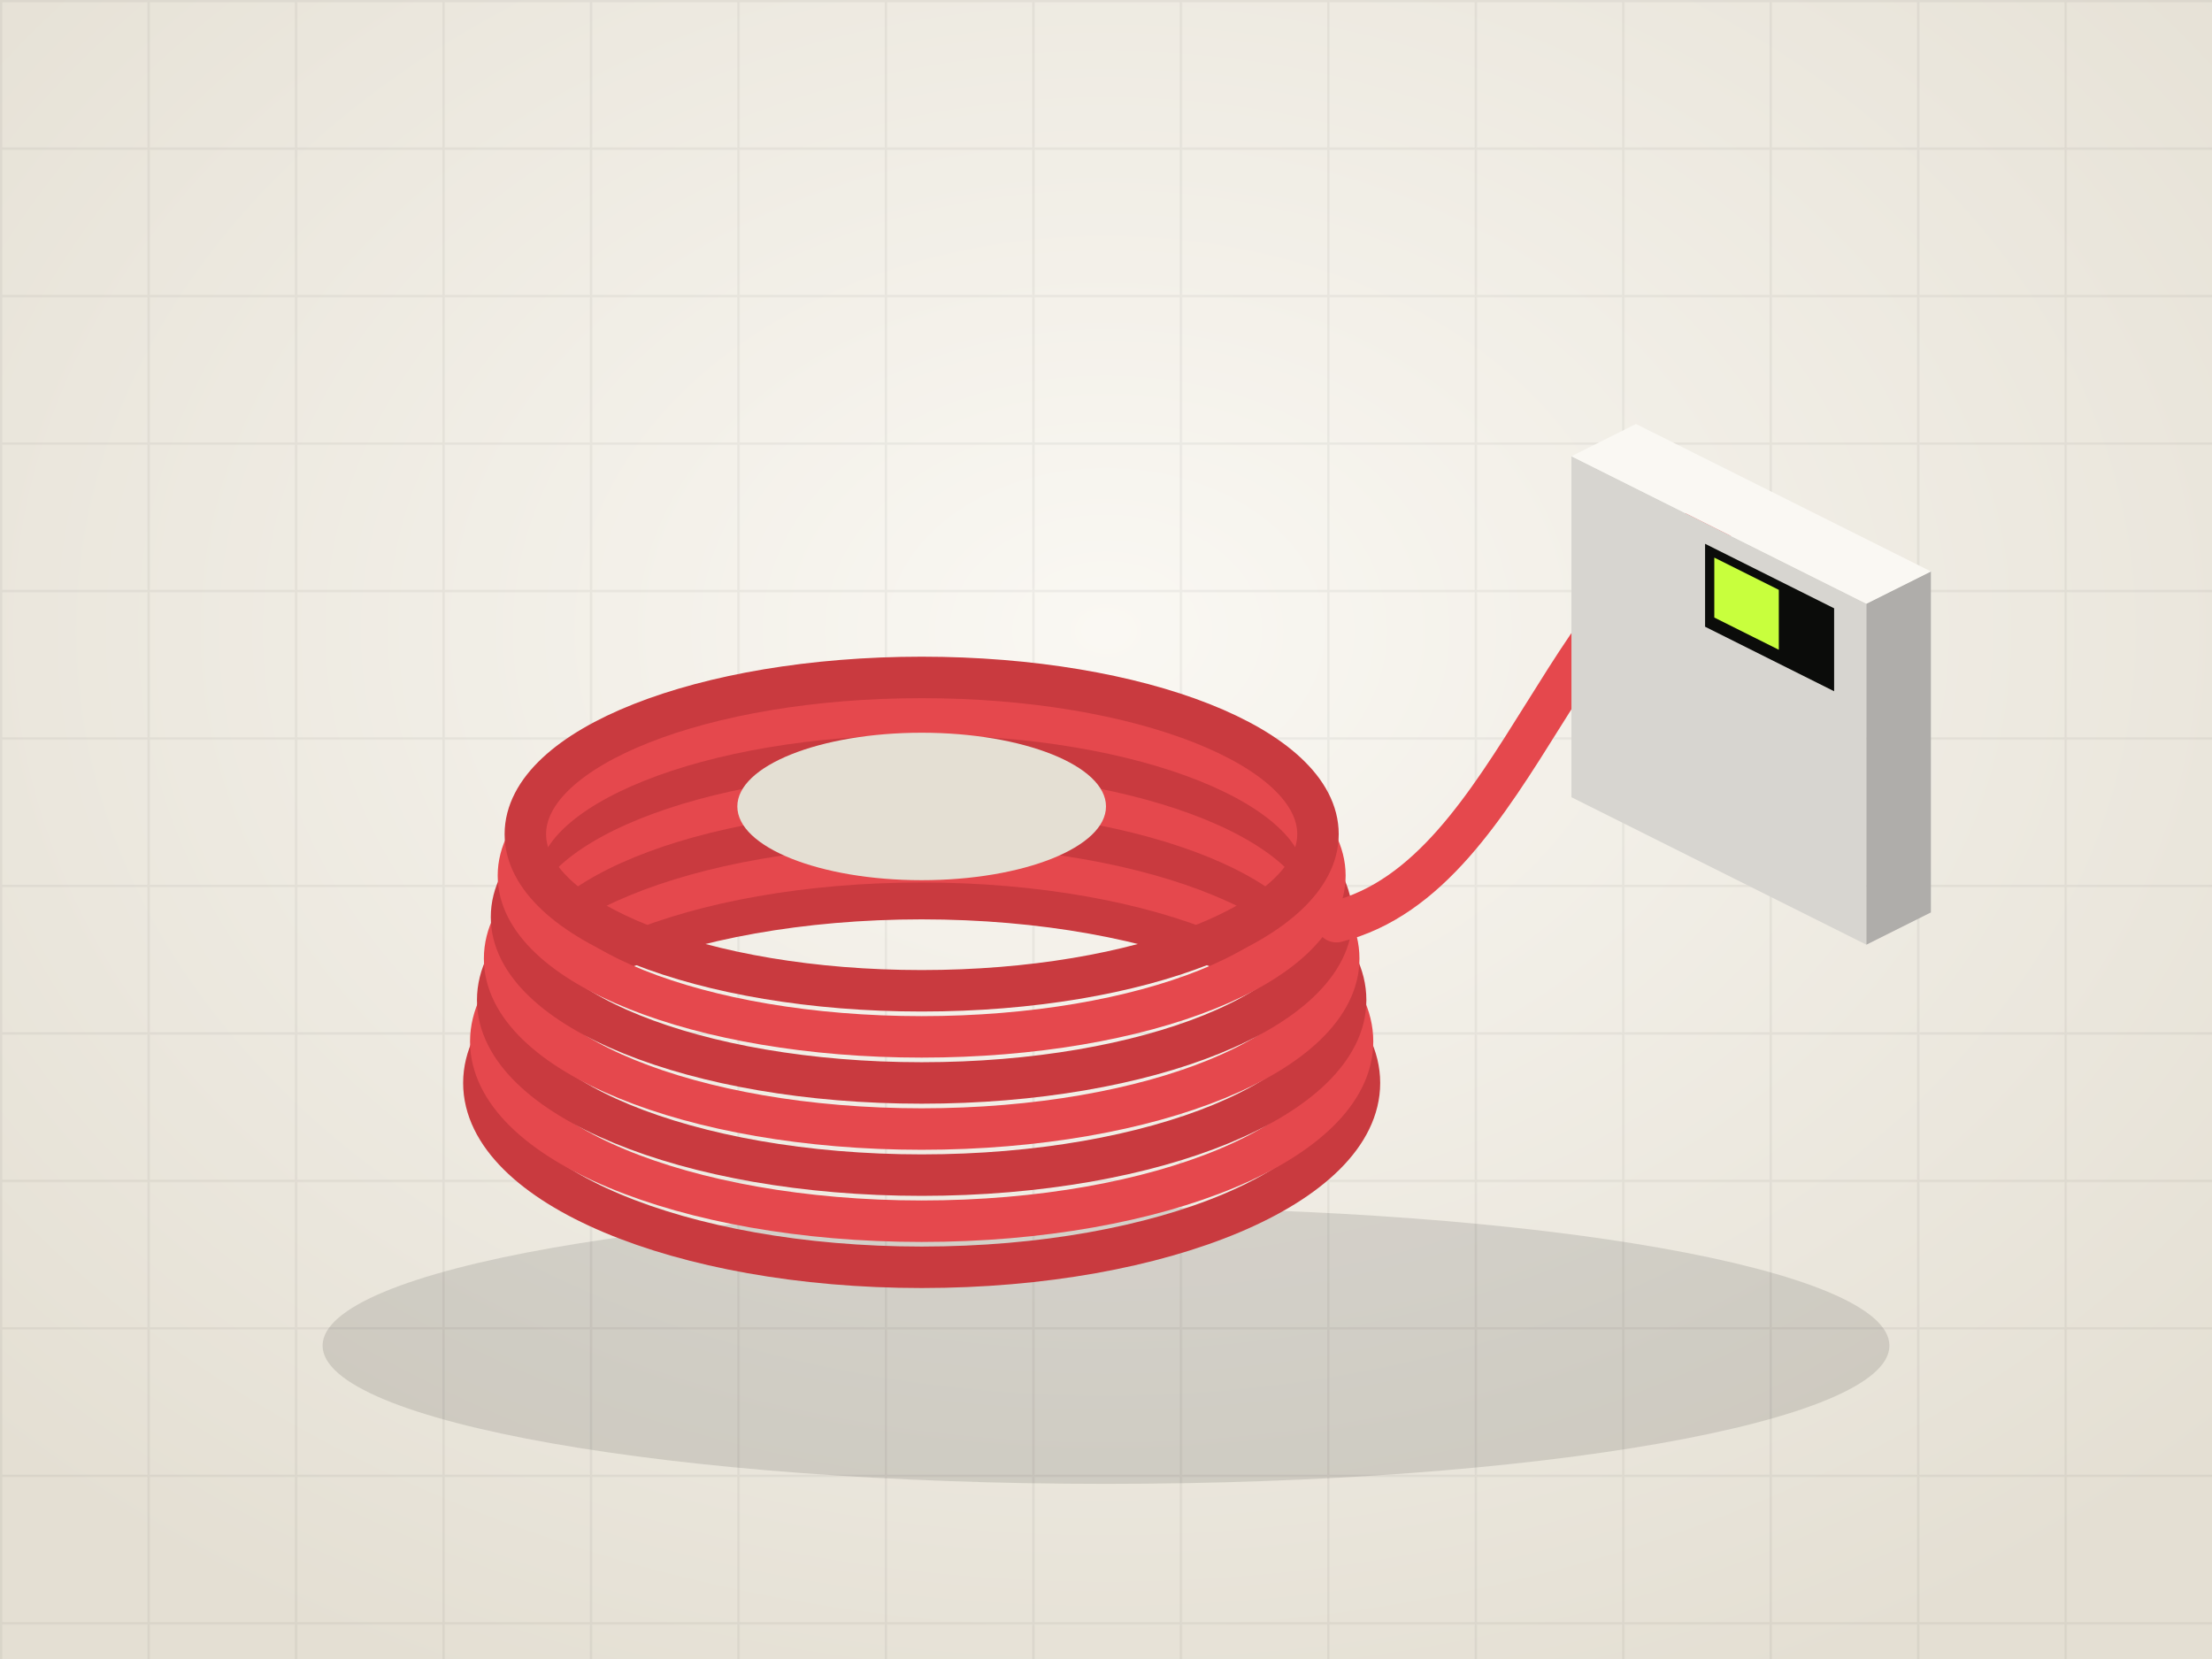
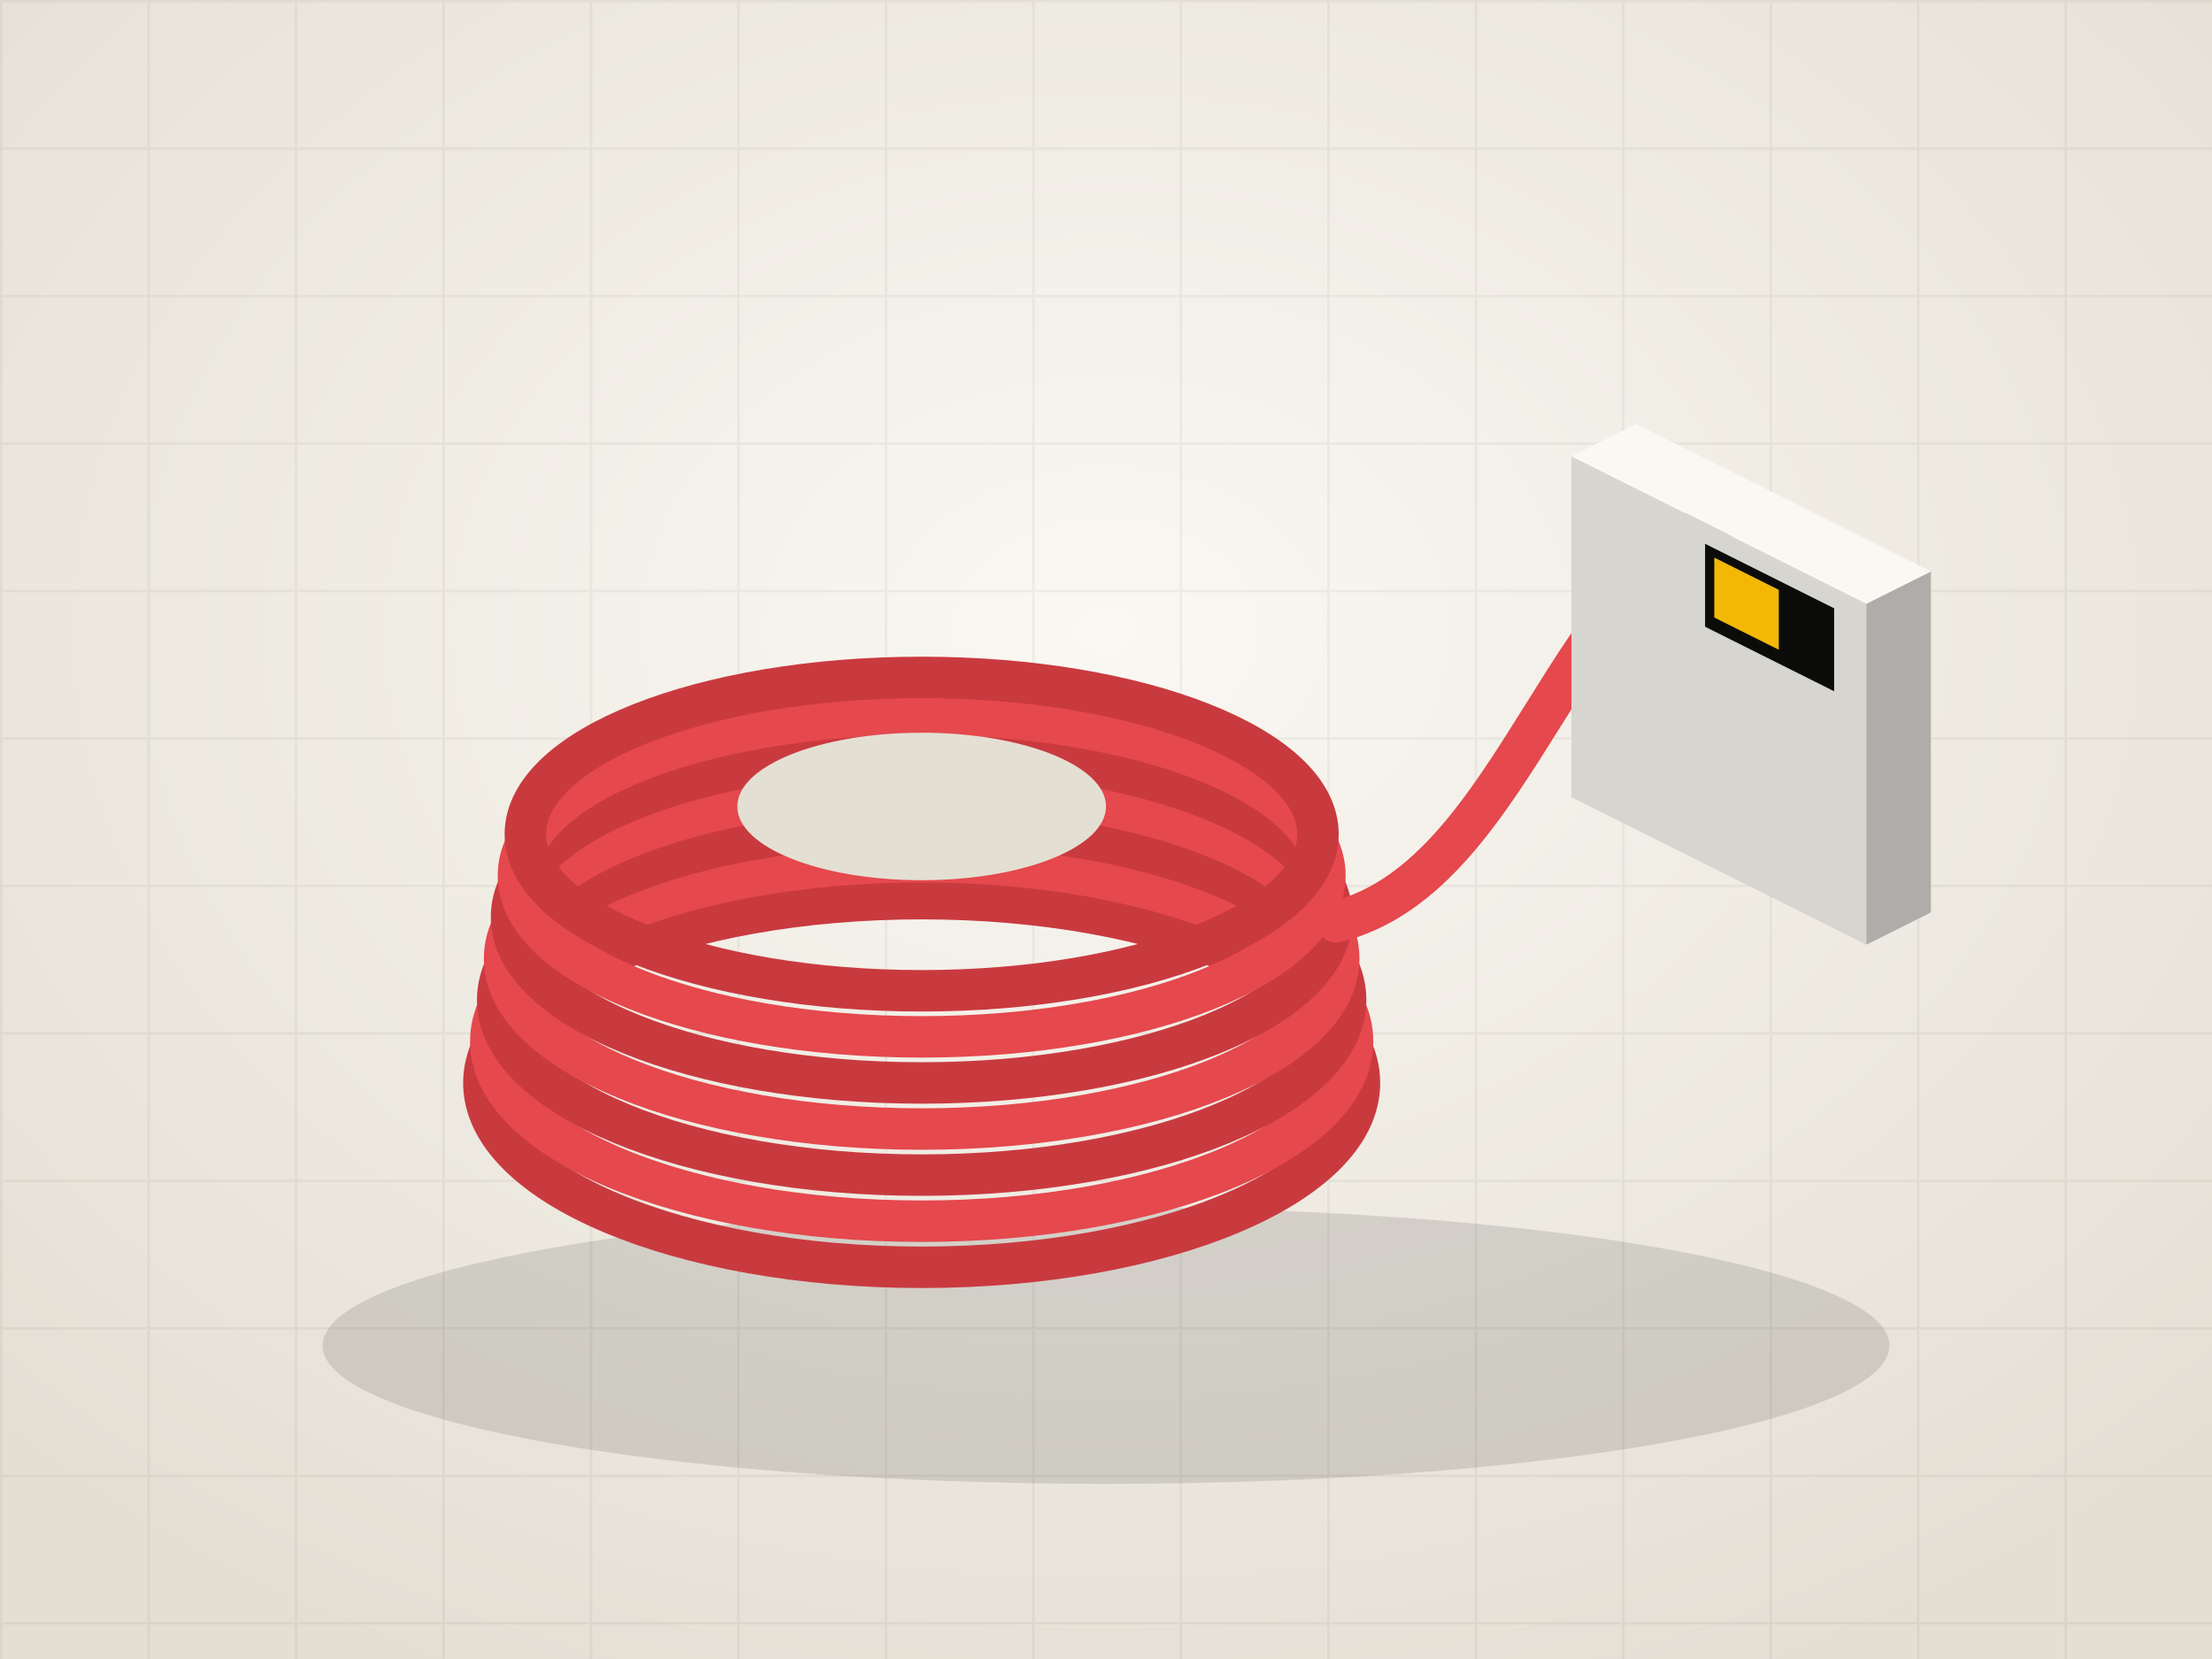
<svg xmlns="http://www.w3.org/2000/svg" viewBox="0 0 480 360" role="img" aria-label="Electrical wire and switch illustration">
  <defs>
    <radialGradient id="g" cx="50%" cy="38%" r="70%">
      <stop offset="0" stop-color="#FAF8F3" />
      <stop offset="1" stop-color="#E4DFD3" />
    </radialGradient>
    <pattern id="grid" width="32" height="32" patternUnits="userSpaceOnUse">
      <path d="M32 0H0V32" fill="none" stroke="#0B0C0A" stroke-opacity=".05" />
    </pattern>
  </defs>
  <rect width="480" height="360" fill="url(#g)" />
  <rect width="480" height="360" fill="url(#grid)" />
  <ellipse cx="240" cy="292" rx="170" ry="30" fill="#0B0C0A" opacity=".12" />
  <ellipse cx="200" cy="235" rx="95.0" ry="40" fill="none" stroke="#C93A3F" stroke-width="9" />
  <ellipse cx="200" cy="226" rx="93.5" ry="39" fill="none" stroke="#E5484D" stroke-width="9" />
  <ellipse cx="200" cy="217" rx="92.0" ry="38" fill="none" stroke="#C93A3F" stroke-width="9" />
  <ellipse cx="200" cy="208" rx="90.5" ry="37" fill="none" stroke="#E5484D" stroke-width="9" />
  <ellipse cx="200" cy="199" rx="89.0" ry="36" fill="none" stroke="#C93A3F" stroke-width="9" />
  <ellipse cx="200" cy="190" rx="87.5" ry="35" fill="none" stroke="#E5484D" stroke-width="9" />
  <ellipse cx="200" cy="181" rx="86.0" ry="34" fill="none" stroke="#C93A3F" stroke-width="9" />
  <ellipse cx="200" cy="175" rx="40" ry="16" fill="#E4DFD3" />
  <path d="M290 200 C330 190 340 120 380 110" fill="none" stroke="#E5484D" stroke-width="9" stroke-linecap="round" />
  <g>
    <polygon points="341.0,99.0 405.0,131.0 405.0,205.0 341.0,173.0" fill="#D7D5D0" />
    <polygon points="405.0,131.0 419.0,124.0 419.0,198.0 405.0,205.0" fill="#AFADAA" />
    <polygon points="355.0,92.0 419.0,124.0 405.0,131.0 341.0,99.0" fill="#FAF8F3" />
  </g>
  <polygon points="370.0,118.0 398.0,132.0 398.0,150.0 370.0,136.0" fill="#0B0C0A" />
-   <polygon points="372.0,121.0 386.0,128.0 386.0,141.0 372.0,134.0" fill="#C8FF3D" />
+   <polygon points="372.0,121.0 386.0,128.0 386.0,141.0 372.0,134.0" fill="#F3B806" />
</svg>
